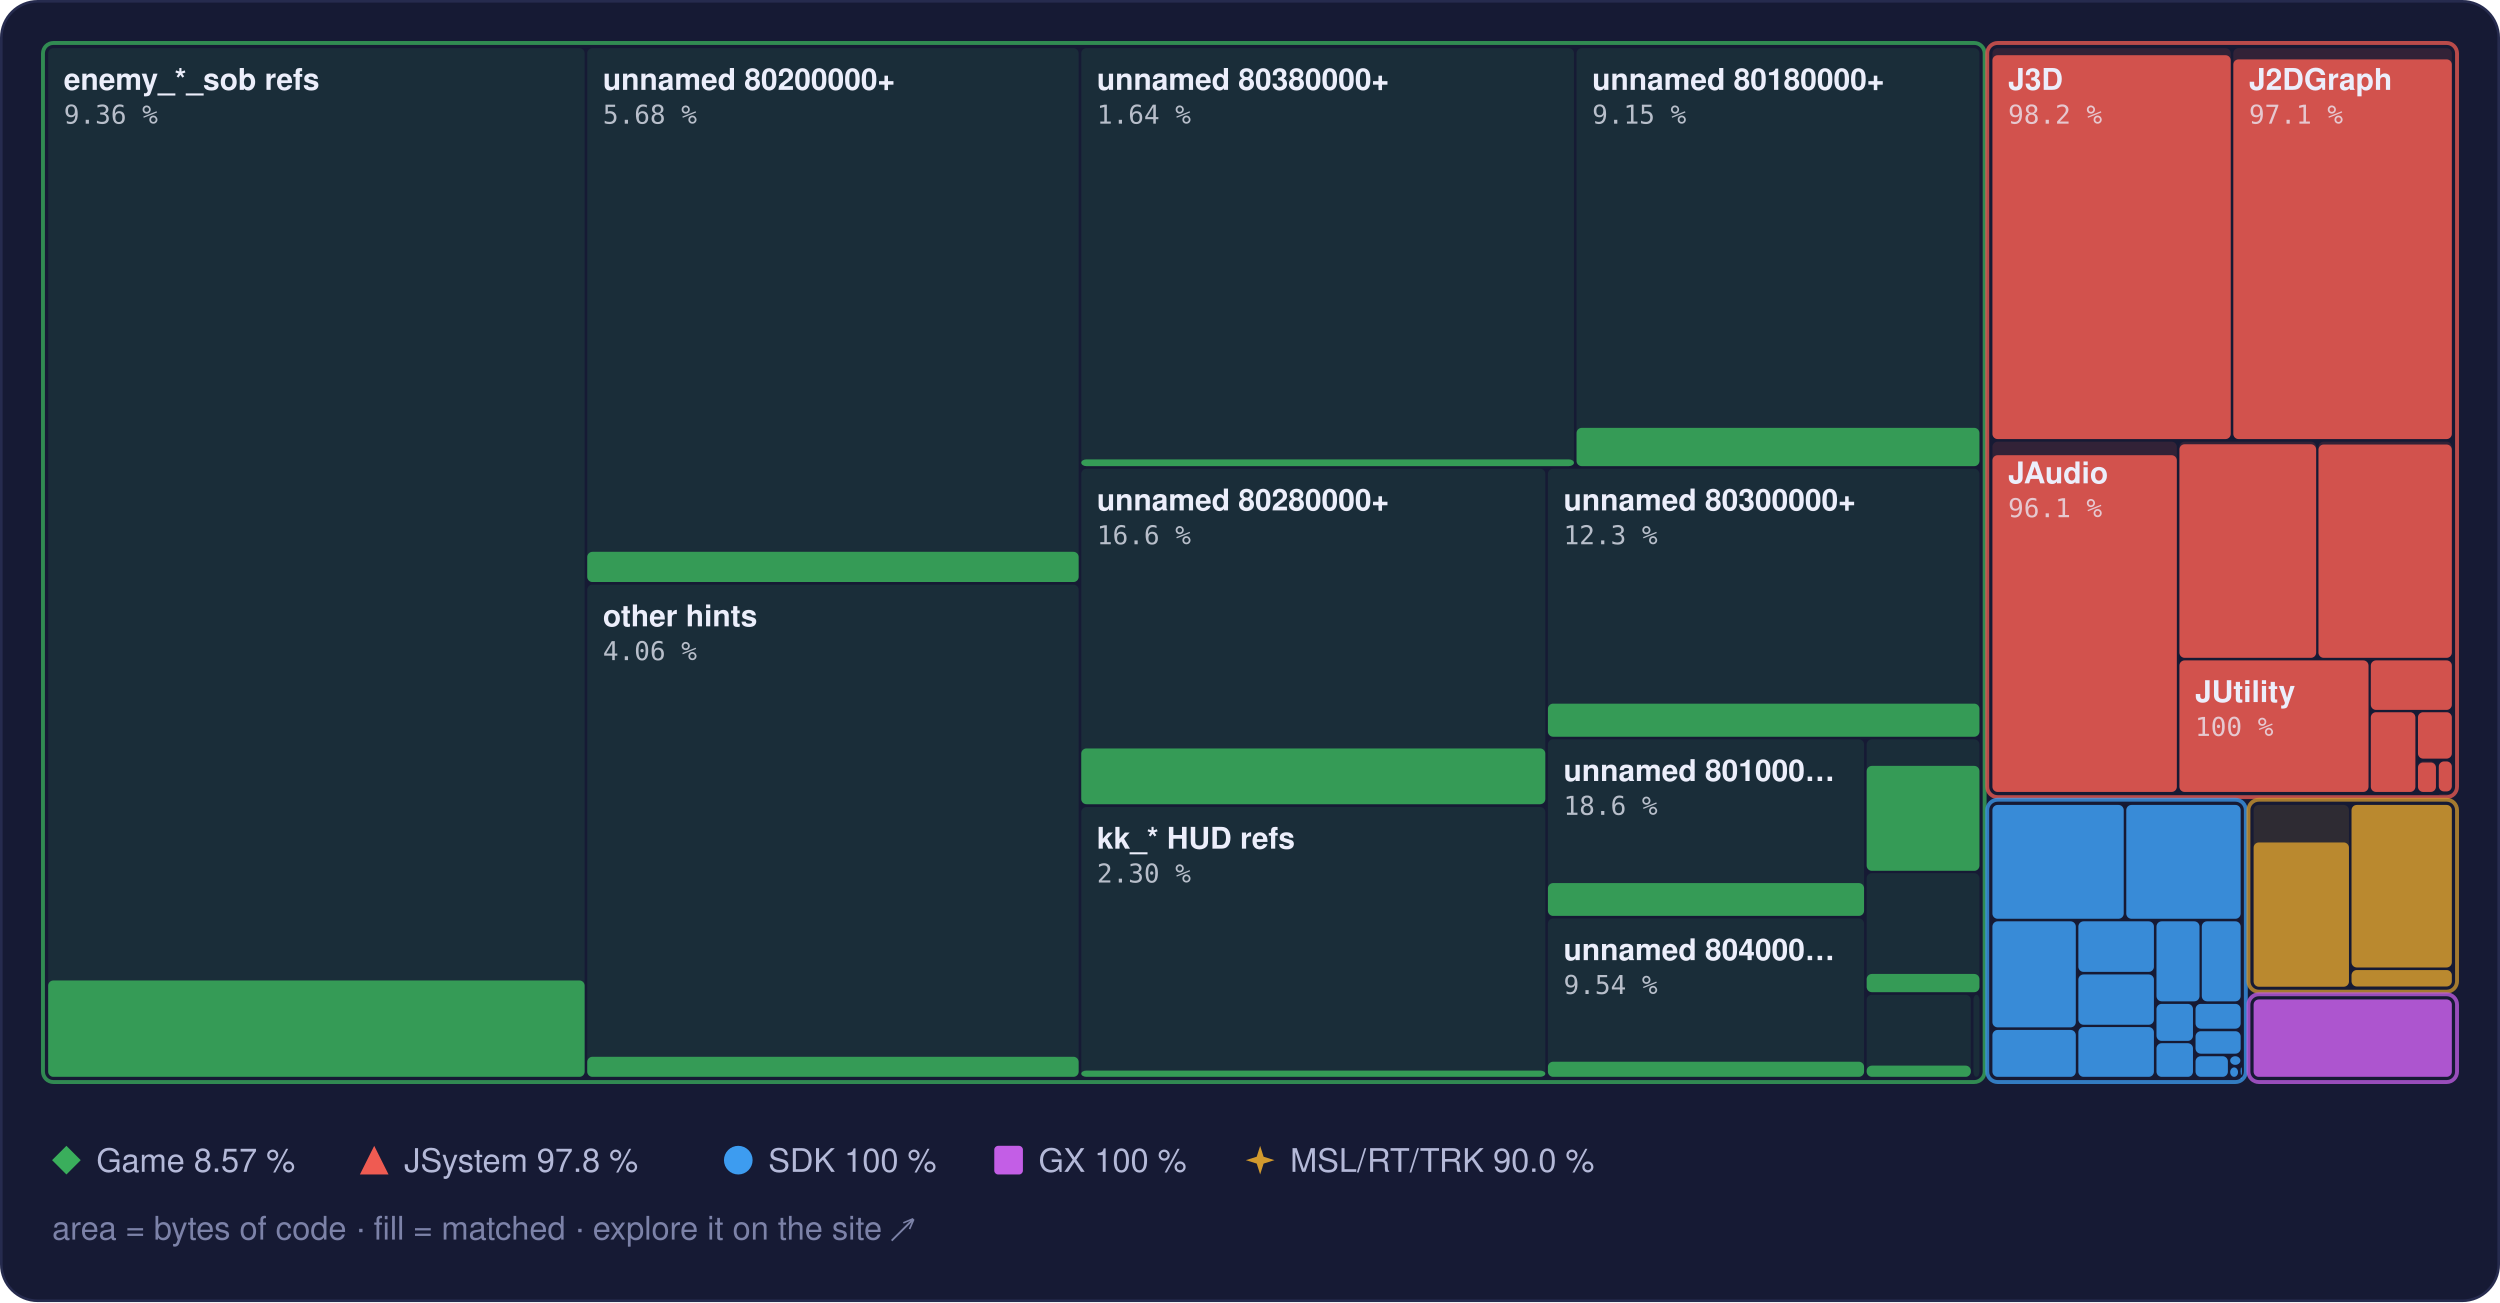
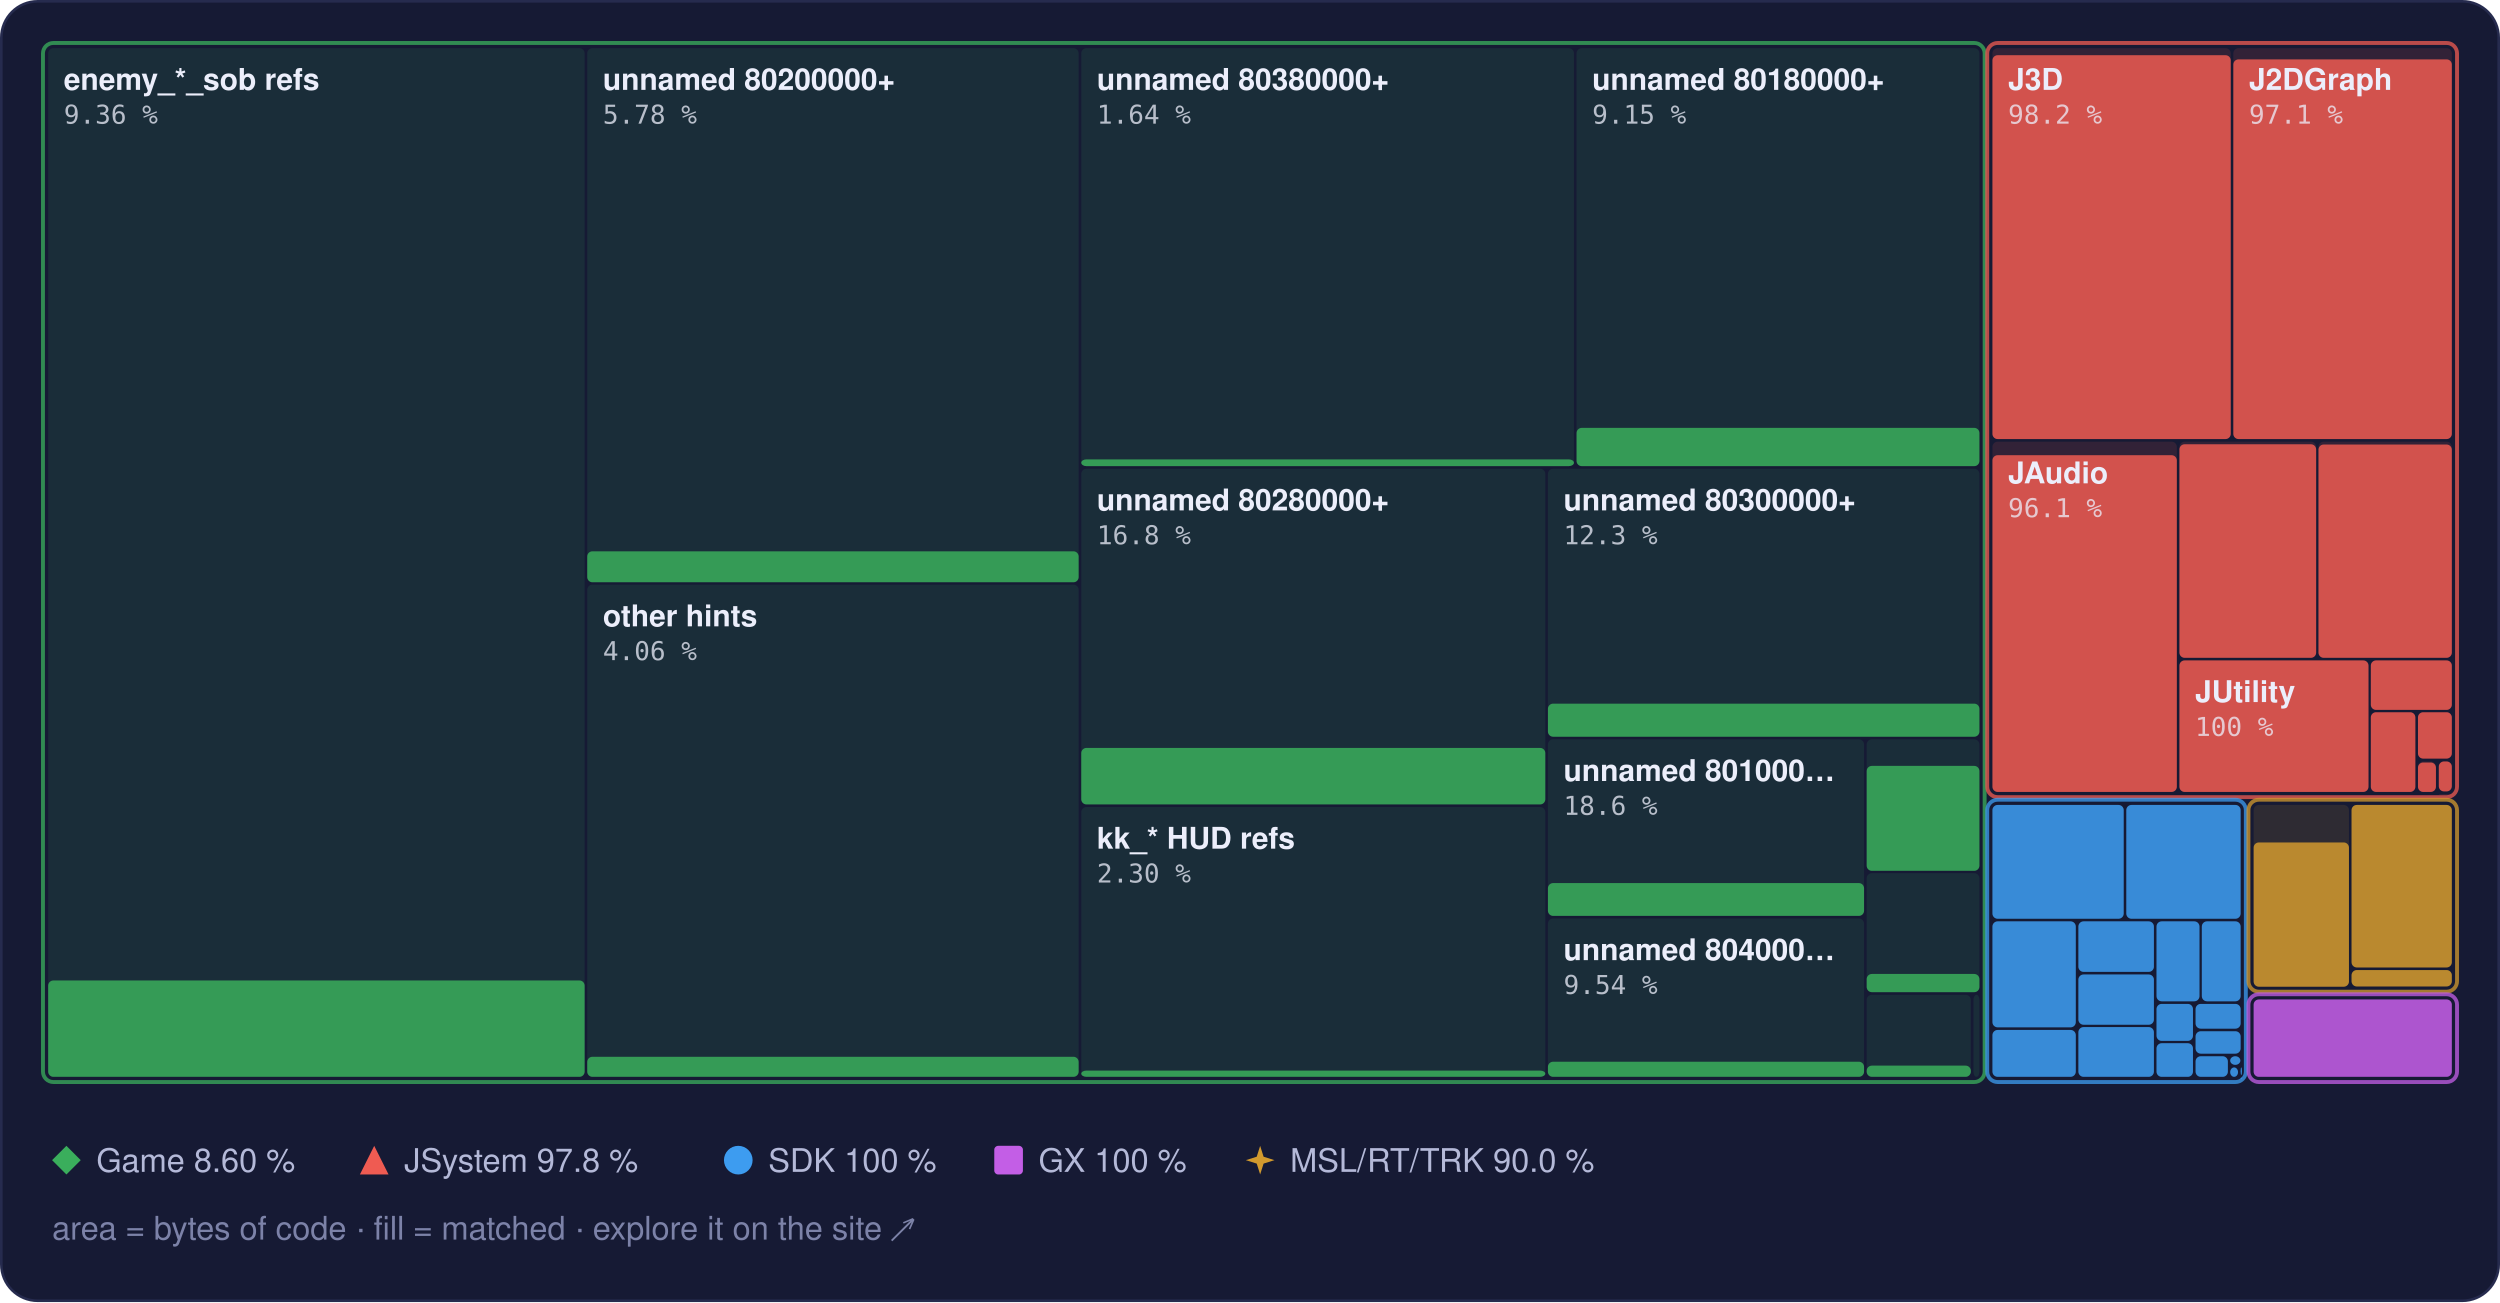
<svg xmlns="http://www.w3.org/2000/svg" width="960" height="500" viewBox="0 0 960 500" role="img" aria-label="Treemap of main.dol by library, area by bytes of code, filled to the matched share">
  <style>text { font-family: -apple-system, BlinkMacSystemFont, 'Segoe UI', Helvetica, Arial, sans-serif; } .mono { font-family: ui-monospace, SFMono-Regular, 'SF Mono', Menlo, Consolas, monospace; } .rise { transform-box: fill-box; transform-origin: 50% 100%; animation: rise 1.6s cubic-bezier(.2,.8,.2,1) .2s both; } @keyframes rise { from { transform: scaleY(0); } } @media (prefers-reduced-motion: reduce) { * { animation: none !important; } }</style>
  <rect x="0.5" y="0.5" width="959" height="499" rx="14" fill="#161a34" stroke="#262b4e" />
  <rect x="18.5" y="18.5" width="206.0" height="395.0" rx="2" fill="#3aae5c" fill-opacity="0.13" />
  <rect class="rise" x="18.5" y="376.5" width="206.0" height="37.0" rx="2" fill="#3aae5c" fill-opacity="0.85" />
  <rect x="225.5" y="18.5" width="188.7" height="205.0" rx="2" fill="#3aae5c" fill-opacity="0.13" />
-   <rect class="rise" x="225.5" y="211.9" width="188.7" height="11.6" rx="2" fill="#3aae5c" fill-opacity="0.85" />
+   <rect class="rise" x="225.5" y="211.7" width="188.7" height="11.9" rx="2" fill="#3aae5c" fill-opacity="0.85" />
  <rect x="225.5" y="224.5" width="188.7" height="189.0" rx="2" fill="#3aae5c" fill-opacity="0.13" />
  <rect class="rise" x="225.5" y="405.8" width="188.7" height="7.7" rx="2" fill="#3aae5c" fill-opacity="0.85" />
  <rect x="415.2" y="18.5" width="189.2" height="160.5" rx="2" fill="#3aae5c" fill-opacity="0.13" />
  <rect class="rise" x="415.2" y="176.4" width="189.2" height="2.6" rx="2" fill="#3aae5c" fill-opacity="0.85" />
  <rect x="605.4" y="18.5" width="154.7" height="160.5" rx="2" fill="#3aae5c" fill-opacity="0.13" />
  <rect class="rise" x="605.4" y="164.3" width="154.7" height="14.7" rx="2" fill="#3aae5c" fill-opacity="0.85" />
  <rect x="415.2" y="180.0" width="178.2" height="128.9" rx="2" fill="#3aae5c" fill-opacity="0.13" />
-   <rect class="rise" x="415.2" y="287.4" width="178.2" height="21.4" rx="2" fill="#3aae5c" fill-opacity="0.85" />
+   <rect class="rise" x="415.2" y="287.2" width="178.2" height="21.7" rx="2" fill="#3aae5c" fill-opacity="0.85" />
  <rect x="415.2" y="309.9" width="178.2" height="103.6" rx="2" fill="#3aae5c" fill-opacity="0.13" />
  <rect class="rise" x="415.2" y="411.1" width="178.2" height="2.4" rx="2" fill="#3aae5c" fill-opacity="0.85" />
  <rect x="594.4" y="180.0" width="165.7" height="102.9" rx="2" fill="#3aae5c" fill-opacity="0.13" />
  <rect class="rise" x="594.4" y="270.2" width="165.7" height="12.7" rx="2" fill="#3aae5c" fill-opacity="0.85" />
  <rect x="594.4" y="283.9" width="121.4" height="67.8" rx="2" fill="#3aae5c" fill-opacity="0.13" />
  <rect class="rise" x="594.4" y="339.1" width="121.4" height="12.6" rx="2" fill="#3aae5c" fill-opacity="0.85" />
  <rect x="594.4" y="352.7" width="121.4" height="60.8" rx="2" fill="#3aae5c" fill-opacity="0.13" />
  <rect class="rise" x="594.4" y="407.7" width="121.4" height="5.8" rx="2" fill="#3aae5c" fill-opacity="0.85" />
  <rect x="716.8" y="283.9" width="43.3" height="50.4" rx="2" fill="#3aae5c" fill-opacity="0.13" />
  <rect class="rise" x="716.8" y="294.1" width="43.3" height="40.3" rx="2" fill="#3aae5c" fill-opacity="0.85" />
  <rect x="716.8" y="335.3" width="43.3" height="45.6" rx="2" fill="#3aae5c" fill-opacity="0.13" />
  <rect class="rise" x="716.8" y="374.0" width="43.3" height="7.0" rx="2" fill="#3aae5c" fill-opacity="0.85" />
  <rect x="716.8" y="382.0" width="40.0" height="31.5" rx="2" fill="#3aae5c" fill-opacity="0.13" />
  <rect class="rise" x="716.8" y="409.2" width="40.0" height="4.3" rx="2" fill="#3aae5c" fill-opacity="0.85" />
  <rect x="757.8" y="382.0" width="2.3" height="31.5" rx="2" fill="#3aae5c" fill-opacity="0.13" />
  <rect x="16.5" y="16.5" width="745.6" height="399.0" rx="4" fill="none" stroke="#3aae5c" stroke-opacity="0.75" stroke-width="1.5" />
  <rect x="765.1" y="18.5" width="91.5" height="150.1" rx="2" fill="#ef5b52" fill-opacity="0.13" />
  <rect class="rise" x="765.1" y="21.2" width="91.5" height="147.4" rx="2" fill="#ef5b52" fill-opacity="0.85" />
  <rect x="857.6" y="18.5" width="83.9" height="150.1" rx="2" fill="#ef5b52" fill-opacity="0.13" />
  <rect class="rise" x="857.6" y="22.8" width="83.9" height="145.8" rx="2" fill="#ef5b52" fill-opacity="0.85" />
  <rect x="765.1" y="169.6" width="70.8" height="134.5" rx="2" fill="#ef5b52" fill-opacity="0.13" />
  <rect class="rise" x="765.1" y="174.8" width="70.8" height="129.3" rx="2" fill="#ef5b52" fill-opacity="0.85" />
  <rect x="836.9" y="169.6" width="52.5" height="83.0" rx="2" fill="#ef5b52" fill-opacity="0.13" />
  <rect class="rise" x="836.9" y="170.6" width="52.5" height="82.0" rx="2" fill="#ef5b52" fill-opacity="0.85" />
  <rect x="890.3" y="169.6" width="51.2" height="83.0" rx="2" fill="#ef5b52" fill-opacity="0.13" />
  <rect class="rise" x="890.3" y="170.7" width="51.2" height="81.9" rx="2" fill="#ef5b52" fill-opacity="0.85" />
  <rect x="836.9" y="253.6" width="72.6" height="50.5" rx="2" fill="#ef5b52" fill-opacity="0.13" />
  <rect class="rise" x="836.9" y="253.6" width="72.6" height="50.5" rx="2" fill="#ef5b52" fill-opacity="0.85" />
  <rect x="910.4" y="253.6" width="31.1" height="19.0" rx="2" fill="#ef5b52" fill-opacity="0.13" />
  <rect class="rise" x="910.4" y="253.6" width="31.1" height="19.0" rx="2" fill="#ef5b52" fill-opacity="0.85" />
  <rect x="910.4" y="273.5" width="17.1" height="30.6" rx="2" fill="#ef5b52" fill-opacity="0.13" />
  <rect class="rise" x="910.4" y="273.5" width="17.1" height="30.6" rx="2" fill="#ef5b52" fill-opacity="0.85" />
  <rect x="928.5" y="273.5" width="13.0" height="17.8" rx="2" fill="#ef5b52" fill-opacity="0.13" />
  <rect class="rise" x="928.5" y="273.5" width="13.0" height="17.8" rx="2" fill="#ef5b52" fill-opacity="0.85" />
  <rect x="928.5" y="292.4" width="6.9" height="11.7" rx="2" fill="#ef5b52" fill-opacity="0.13" />
  <rect class="rise" x="928.5" y="292.8" width="6.9" height="11.3" rx="2" fill="#ef5b52" fill-opacity="0.85" />
  <rect x="936.5" y="292.4" width="5.0" height="11.5" rx="2" fill="#ef5b52" fill-opacity="0.13" />
  <rect class="rise" x="936.5" y="292.4" width="5.0" height="11.5" rx="2" fill="#ef5b52" fill-opacity="0.85" />
  <rect x="936.5" y="304.9" width="5.0" height="0.5" rx="2" fill="#ef5b52" fill-opacity="0.13" />
  <rect x="763.1" y="16.5" width="180.4" height="289.6" rx="4" fill="none" stroke="#ef5b52" stroke-opacity="0.75" stroke-width="1.5" />
  <rect x="765.1" y="309.1" width="50.4" height="43.7" rx="2" fill="#3d9cf0" fill-opacity="0.13" />
  <rect class="rise" x="765.1" y="309.1" width="50.4" height="43.7" rx="2" fill="#3d9cf0" fill-opacity="0.85" />
  <rect x="816.5" y="309.1" width="43.9" height="43.7" rx="2" fill="#3d9cf0" fill-opacity="0.13" />
  <rect class="rise" x="816.5" y="309.1" width="43.9" height="43.7" rx="2" fill="#3d9cf0" fill-opacity="0.85" />
  <rect x="765.1" y="353.8" width="32.0" height="40.7" rx="2" fill="#3d9cf0" fill-opacity="0.13" />
  <rect class="rise" x="765.1" y="353.8" width="32.0" height="40.7" rx="2" fill="#3d9cf0" fill-opacity="0.85" />
  <rect x="765.1" y="395.5" width="32.0" height="18.0" rx="2" fill="#3d9cf0" fill-opacity="0.13" />
  <rect class="rise" x="765.1" y="395.5" width="32.0" height="18.0" rx="2" fill="#3d9cf0" fill-opacity="0.85" />
  <rect x="798.1" y="353.8" width="29.0" height="19.4" rx="2" fill="#3d9cf0" fill-opacity="0.13" />
  <rect class="rise" x="798.1" y="353.8" width="29.0" height="19.4" rx="2" fill="#3d9cf0" fill-opacity="0.85" />
  <rect x="798.1" y="374.2" width="29.0" height="19.3" rx="2" fill="#3d9cf0" fill-opacity="0.13" />
  <rect class="rise" x="798.1" y="374.2" width="29.0" height="19.3" rx="2" fill="#3d9cf0" fill-opacity="0.85" />
  <rect x="798.1" y="394.4" width="29.0" height="19.1" rx="2" fill="#3d9cf0" fill-opacity="0.13" />
  <rect class="rise" x="798.1" y="394.4" width="29.0" height="19.1" rx="2" fill="#3d9cf0" fill-opacity="0.85" />
  <rect x="828.1" y="353.8" width="16.5" height="30.7" rx="2" fill="#3d9cf0" fill-opacity="0.13" />
  <rect class="rise" x="828.1" y="353.8" width="16.5" height="30.7" rx="2" fill="#3d9cf0" fill-opacity="0.85" />
  <rect x="845.5" y="353.8" width="14.9" height="30.7" rx="2" fill="#3d9cf0" fill-opacity="0.13" />
  <rect class="rise" x="845.5" y="353.8" width="14.9" height="30.7" rx="2" fill="#3d9cf0" fill-opacity="0.85" />
  <rect x="828.1" y="385.5" width="14.0" height="14.2" rx="2" fill="#3d9cf0" fill-opacity="0.13" />
  <rect class="rise" x="828.1" y="385.5" width="14.0" height="14.2" rx="2" fill="#3d9cf0" fill-opacity="0.85" />
  <rect x="828.1" y="400.6" width="14.0" height="12.9" rx="2" fill="#3d9cf0" fill-opacity="0.13" />
  <rect class="rise" x="828.1" y="400.6" width="14.0" height="12.9" rx="2" fill="#3d9cf0" fill-opacity="0.85" />
  <rect x="843.1" y="385.5" width="17.3" height="9.5" rx="2" fill="#3d9cf0" fill-opacity="0.13" />
  <rect class="rise" x="843.1" y="385.5" width="17.3" height="9.5" rx="2" fill="#3d9cf0" fill-opacity="0.85" />
  <rect x="843.1" y="396.0" width="17.3" height="8.6" rx="2" fill="#3d9cf0" fill-opacity="0.13" />
  <rect class="rise" x="843.1" y="396.0" width="17.3" height="8.6" rx="2" fill="#3d9cf0" fill-opacity="0.85" />
  <rect x="843.1" y="405.6" width="12.4" height="7.9" rx="2" fill="#3d9cf0" fill-opacity="0.13" />
  <rect class="rise" x="843.1" y="405.6" width="12.4" height="7.9" rx="2" fill="#3d9cf0" fill-opacity="0.85" />
  <rect x="856.4" y="405.6" width="3.9" height="3.3" rx="2" fill="#3d9cf0" fill-opacity="0.13" />
  <rect class="rise" x="856.4" y="405.6" width="3.9" height="3.3" rx="2" fill="#3d9cf0" fill-opacity="0.85" />
  <rect x="856.4" y="409.9" width="3.0" height="3.6" rx="2" fill="#3d9cf0" fill-opacity="0.13" />
  <rect class="rise" x="856.4" y="409.9" width="3.0" height="3.6" rx="2" fill="#3d9cf0" fill-opacity="0.85" />
  <rect x="860.4" y="409.9" width="0.5" height="2.9" rx="2" fill="#3d9cf0" fill-opacity="0.13" />
  <rect class="rise" x="860.4" y="409.9" width="0.5" height="2.9" rx="2" fill="#3d9cf0" fill-opacity="0.85" />
  <rect x="860.4" y="413.8" width="0.5" height="0.5" rx="2" fill="#3d9cf0" fill-opacity="0.13" />
  <rect class="rise" x="860.4" y="413.8" width="0.5" height="0.5" rx="2" fill="#3d9cf0" fill-opacity="0.85" />
  <rect x="763.1" y="307.1" width="99.3" height="108.4" rx="4" fill="none" stroke="#3d9cf0" stroke-opacity="0.75" stroke-width="1.5" />
  <rect x="865.4" y="309.1" width="36.6" height="69.7" rx="2" fill="#d29a2e" fill-opacity="0.13" />
  <rect class="rise" x="865.4" y="323.5" width="36.6" height="55.4" rx="2" fill="#d29a2e" fill-opacity="0.85" />
  <rect x="903.0" y="309.1" width="38.5" height="62.4" rx="2" fill="#d29a2e" fill-opacity="0.13" />
  <rect class="rise" x="903.0" y="309.1" width="38.5" height="62.4" rx="2" fill="#d29a2e" fill-opacity="0.85" />
  <rect x="903.0" y="372.5" width="38.5" height="6.3" rx="2" fill="#d29a2e" fill-opacity="0.13" />
  <rect class="rise" x="903.0" y="372.5" width="38.5" height="6.3" rx="2" fill="#d29a2e" fill-opacity="0.85" />
  <rect x="863.4" y="307.1" width="80.1" height="73.7" rx="4" fill="none" stroke="#d29a2e" stroke-opacity="0.75" stroke-width="1.5" />
  <rect x="865.4" y="383.8" width="76.1" height="29.7" rx="2" fill="#c35ee6" fill-opacity="0.13" />
  <rect class="rise" x="865.4" y="383.8" width="76.1" height="29.7" rx="2" fill="#c35ee6" fill-opacity="0.85" />
  <rect x="863.4" y="381.8" width="80.1" height="33.7" rx="4" fill="none" stroke="#c35ee6" stroke-opacity="0.75" stroke-width="1.5" />
  <text x="24.5" y="34.5" font-size="11.5" font-weight="600" fill="#eceefb">enemy_*_sob refs</text>
  <text x="24.5" y="47.5" class="mono" font-size="10" fill="#eceefb" fill-opacity="0.75">9.36 %</text>
  <text x="231.5" y="34.5" font-size="11.5" font-weight="600" fill="#eceefb">unnamed 80200000+</text>
-   <text x="231.5" y="47.5" class="mono" font-size="10" fill="#eceefb" fill-opacity="0.75">5.68 %</text>
+   <text x="231.5" y="47.5" class="mono" font-size="10" fill="#eceefb" fill-opacity="0.75">5.78 %</text>
  <text x="231.5" y="240.5" font-size="11.5" font-weight="600" fill="#eceefb">other hints</text>
  <text x="231.5" y="253.5" class="mono" font-size="10" fill="#eceefb" fill-opacity="0.75">4.06 %</text>
  <text x="421.2" y="34.5" font-size="11.5" font-weight="600" fill="#eceefb">unnamed 80380000+</text>
  <text x="421.2" y="47.5" class="mono" font-size="10" fill="#eceefb" fill-opacity="0.75">1.64 %</text>
  <text x="611.4" y="34.5" font-size="11.5" font-weight="600" fill="#eceefb">unnamed 80180000+</text>
  <text x="611.4" y="47.5" class="mono" font-size="10" fill="#eceefb" fill-opacity="0.75">9.15 %</text>
  <text x="421.2" y="196.0" font-size="11.5" font-weight="600" fill="#eceefb">unnamed 80280000+</text>
-   <text x="421.2" y="209.0" class="mono" font-size="10" fill="#eceefb" fill-opacity="0.75">16.6 %</text>
+   <text x="421.2" y="209.0" class="mono" font-size="10" fill="#eceefb" fill-opacity="0.75">16.8 %</text>
  <text x="421.2" y="325.9" font-size="11.5" font-weight="600" fill="#eceefb">kk_* HUD refs</text>
  <text x="421.2" y="338.9" class="mono" font-size="10" fill="#eceefb" fill-opacity="0.75">2.30 %</text>
  <text x="600.4" y="196.0" font-size="11.5" font-weight="600" fill="#eceefb">unnamed 80300000+</text>
  <text x="600.4" y="209.0" class="mono" font-size="10" fill="#eceefb" fill-opacity="0.75">12.3 %</text>
  <text x="600.4" y="299.9" font-size="11.5" font-weight="600" fill="#eceefb">unnamed 801000…</text>
  <text x="600.4" y="312.9" class="mono" font-size="10" fill="#eceefb" fill-opacity="0.75">18.6 %</text>
  <text x="600.4" y="368.7" font-size="11.5" font-weight="600" fill="#eceefb">unnamed 804000…</text>
  <text x="600.4" y="381.7" class="mono" font-size="10" fill="#eceefb" fill-opacity="0.75">9.54 %</text>
  <text x="771.1" y="34.5" font-size="11.5" font-weight="600" fill="#eceefb">J3D</text>
  <text x="771.1" y="47.5" class="mono" font-size="10" fill="#eceefb" fill-opacity="0.75">98.2 %</text>
  <text x="863.6" y="34.5" font-size="11.5" font-weight="600" fill="#eceefb">J2DGraph</text>
  <text x="863.6" y="47.5" class="mono" font-size="10" fill="#eceefb" fill-opacity="0.75">97.1 %</text>
  <text x="771.1" y="185.6" font-size="11.5" font-weight="600" fill="#eceefb">JAudio</text>
  <text x="771.1" y="198.6" class="mono" font-size="10" fill="#eceefb" fill-opacity="0.75">96.1 %</text>
  <text x="842.9" y="269.6" font-size="11.5" font-weight="600" fill="#eceefb">JUtility</text>
  <text x="842.9" y="282.6" class="mono" font-size="10" fill="#eceefb" fill-opacity="0.75">100 %</text>
  <g fill="#3aae5c">
    <path d="M25.5 440L31 445.5L25.5 451L20 445.5Z" />
  </g>
-   <text x="37" y="450" font-size="12.5" fill="#b4b9d8">Game 8.57 %</text>
+   <text x="37" y="450" font-size="12.5" fill="#b4b9d8">Game 8.60 %</text>
  <g fill="#ef5b52">
    <path d="M143.7 440L149.2 451L138.2 451Z" />
  </g>
  <text x="155.2" y="450" font-size="12.5" fill="#b4b9d8">JSystem 97.8 %</text>
  <g fill="#3d9cf0">
    <circle cx="283.5" cy="445.5" r="5.5" />
  </g>
  <text x="295.0" y="450" font-size="12.5" fill="#b4b9d8">SDK 100 %</text>
  <g fill="#c35ee6">
    <rect x="381.8" y="440" width="11" height="11" rx="1.5" />
  </g>
  <text x="398.8" y="450" font-size="12.5" fill="#b4b9d8">GX 100 %</text>
  <g fill="#d29a2e">
    <path d="M483.9 440L485.22 444.18L489.4 445.5L485.22 446.82L483.9 451L482.58 446.82L478.4 445.5L482.58 444.18Z" />
  </g>
  <text x="495.4" y="450" font-size="12.5" fill="#b4b9d8">MSL/RT/TRK 90.0 %</text>
  <text x="20" y="476" font-size="12.5" fill="#7c82a8">area = bytes of code · fill = matched · explore it on the site ↗</text>
</svg>
